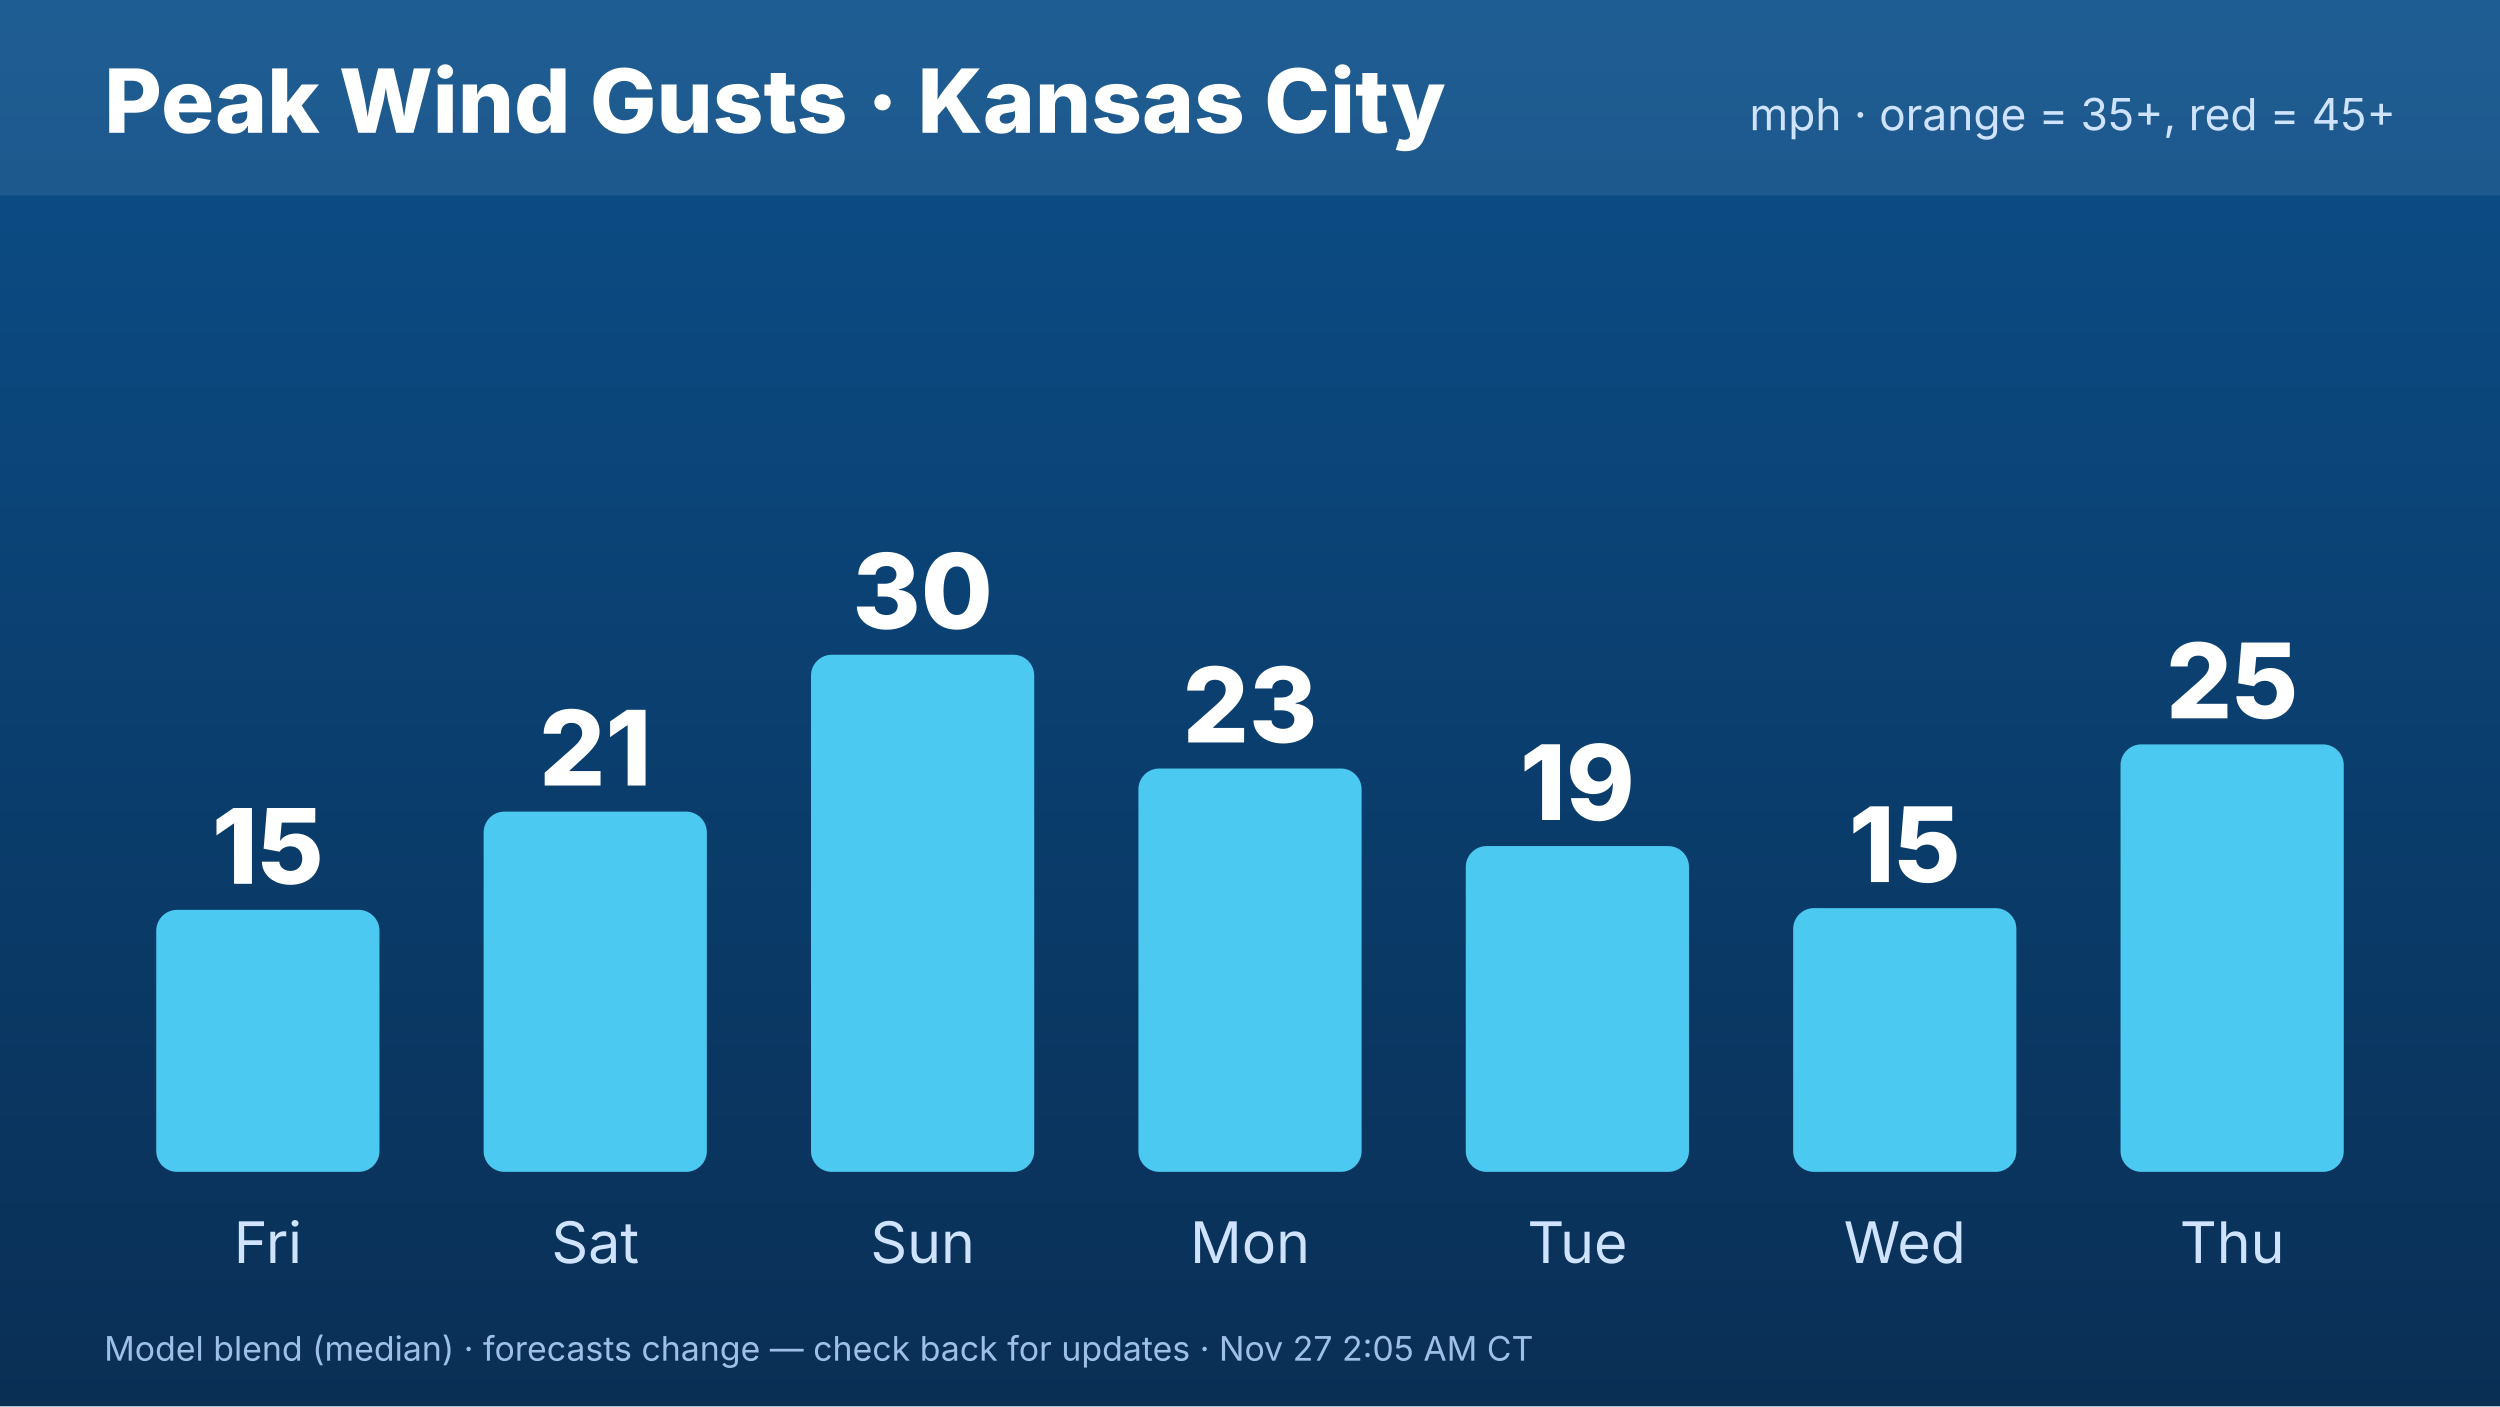
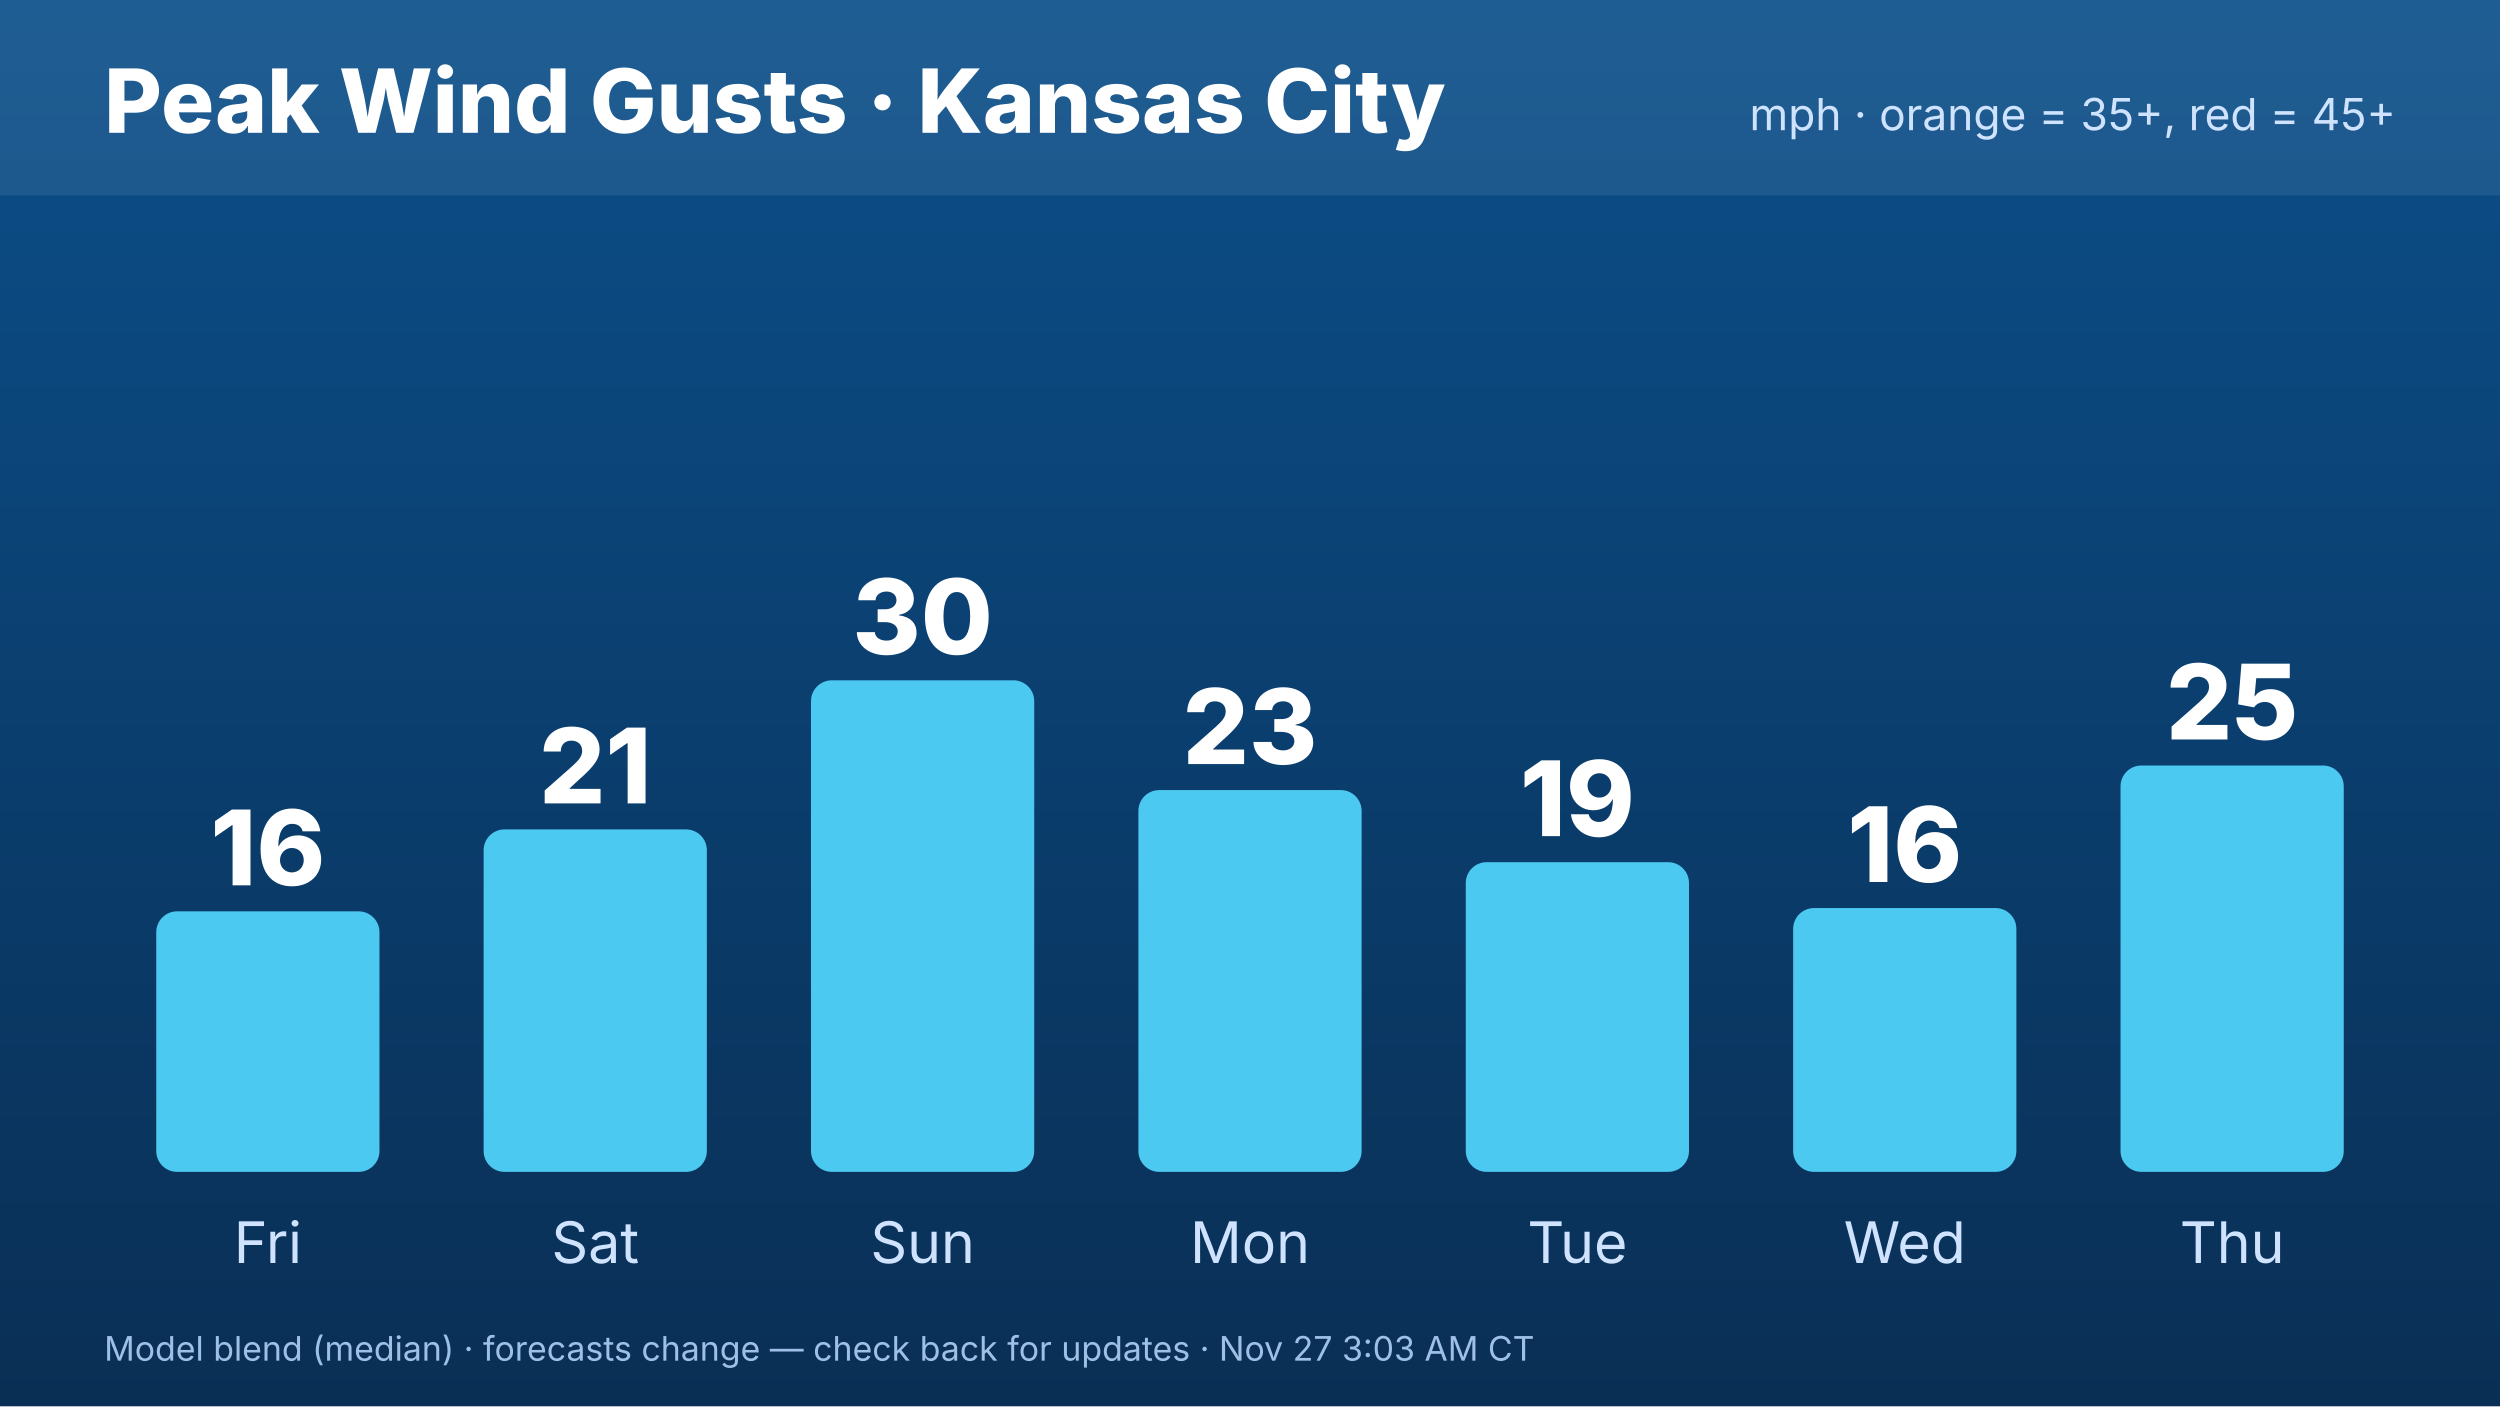
<svg xmlns="http://www.w3.org/2000/svg" width="1920" height="1080" viewBox="0 0 1920 1080" font-family="Inter,Helvetica,Arial,sans-serif">
  <defs>
    <linearGradient id="bg" x1="0" y1="0" x2="0" y2="1">
      <stop offset="0" stop-color="#0b4f8a" />
      <stop offset="1" stop-color="#0a2f55" />
    </linearGradient>
  </defs>
  <rect width="1920" height="1080" fill="url(#bg)" />
  <rect x="0" y="0" width="1920" height="150" fill="#ffffff" opacity=".08" />
  <text x="80" y="102" font-size="68" font-weight="800" fill="#fff">Peak Wind Gusts · Kansas City</text>
  <text x="1840" y="100" font-size="34" fill="#cfe3ff" text-anchor="end">mph · orange = 35+, red = 45+</text>
-   <rect x="120.0" y="698.771" width="171.429" height="201.229" rx="16" fill="#4cc9f0" />
-   <text x="205.714" y="678.771" font-size="80" font-weight="800" fill="#fff" text-anchor="middle">15</text>
+   <rect x="120.0" y="699.91" width="171.429" height="200.09" rx="16" fill="#4cc9f0" />
+   <text x="205.714" y="679.91" font-size="80" font-weight="800" fill="#fff" text-anchor="middle">16</text>
  <text x="205.714" y="970" font-size="44" fill="#cfe3ff" text-anchor="middle">Fri</text>
-   <rect x="371.429" y="623.31" width="171.429" height="276.69" rx="16" fill="#4cc9f0" />
-   <text x="457.143" y="603.31" font-size="80" font-weight="800" fill="#fff" text-anchor="middle">21</text>
+   <rect x="371.429" y="636.989" width="171.429" height="263.011" rx="16" fill="#4cc9f0" />
+   <text x="457.143" y="616.989" font-size="80" font-weight="800" fill="#fff" text-anchor="middle">21</text>
  <text x="457.143" y="970" font-size="44" fill="#cfe3ff" text-anchor="middle">Sat</text>
-   <rect x="622.857" y="502.837" width="171.429" height="397.163" rx="16" fill="#4cc9f0" />
-   <text x="708.571" y="482.837" font-size="80" font-weight="800" fill="#fff" text-anchor="middle">30</text>
+   <rect x="622.857" y="522.472" width="171.429" height="377.528" rx="16" fill="#4cc9f0" />
+   <text x="708.571" y="502.472" font-size="80" font-weight="800" fill="#fff" text-anchor="middle">30</text>
  <text x="708.571" y="970" font-size="44" fill="#cfe3ff" text-anchor="middle">Sun</text>
-   <rect x="874.286" y="590.213" width="171.429" height="309.787" rx="16" fill="#4cc9f0" />
-   <text x="960" y="570.213" font-size="80" font-weight="800" fill="#fff" text-anchor="middle">23</text>
+   <rect x="874.286" y="606.787" width="171.429" height="293.213" rx="16" fill="#4cc9f0" />
+   <text x="960" y="586.787" font-size="80" font-weight="800" fill="#fff" text-anchor="middle">23</text>
  <text x="960" y="970" font-size="44" fill="#cfe3ff" text-anchor="middle">Mon</text>
-   <rect x="1125.714" y="649.787" width="171.429" height="250.213" rx="16" fill="#4cc9f0" />
-   <text x="1211.429" y="629.787" font-size="80" font-weight="800" fill="#fff" text-anchor="middle">19</text>
+   <rect x="1125.714" y="662.157" width="171.429" height="237.843" rx="16" fill="#4cc9f0" />
+   <text x="1211.429" y="642.157" font-size="80" font-weight="800" fill="#fff" text-anchor="middle">19</text>
  <text x="1211.429" y="970" font-size="44" fill="#cfe3ff" text-anchor="middle">Tue</text>
-   <rect x="1377.143" y="697.447" width="171.429" height="202.553" rx="16" fill="#4cc9f0" />
-   <text x="1462.857" y="677.447" font-size="80" font-weight="800" fill="#fff" text-anchor="middle">15</text>
+   <rect x="1377.143" y="697.393" width="171.429" height="202.607" rx="16" fill="#4cc9f0" />
+   <text x="1462.857" y="677.393" font-size="80" font-weight="800" fill="#fff" text-anchor="middle">16</text>
  <text x="1462.857" y="970" font-size="44" fill="#cfe3ff" text-anchor="middle">Wed</text>
-   <rect x="1628.571" y="571.678" width="171.429" height="328.322" rx="16" fill="#4cc9f0" />
-   <text x="1714.286" y="551.678" font-size="80" font-weight="800" fill="#fff" text-anchor="middle">25</text>
+   <rect x="1628.571" y="587.91" width="171.429" height="312.09" rx="16" fill="#4cc9f0" />
+   <text x="1714.286" y="567.91" font-size="80" font-weight="800" fill="#fff" text-anchor="middle">25</text>
  <text x="1714.286" y="970" font-size="44" fill="#cfe3ff" text-anchor="middle">Thu</text>
-   <text x="80" y="1045" font-size="26" fill="#9fc0e6">Model blend (median) · forecasts change — check back for updates · Nov 27 2:05 AM CT</text>
+   <text x="80" y="1045" font-size="26" fill="#9fc0e6">Model blend (median) · forecasts change — check back for updates · Nov 27 3:03 AM CT</text>
</svg>
